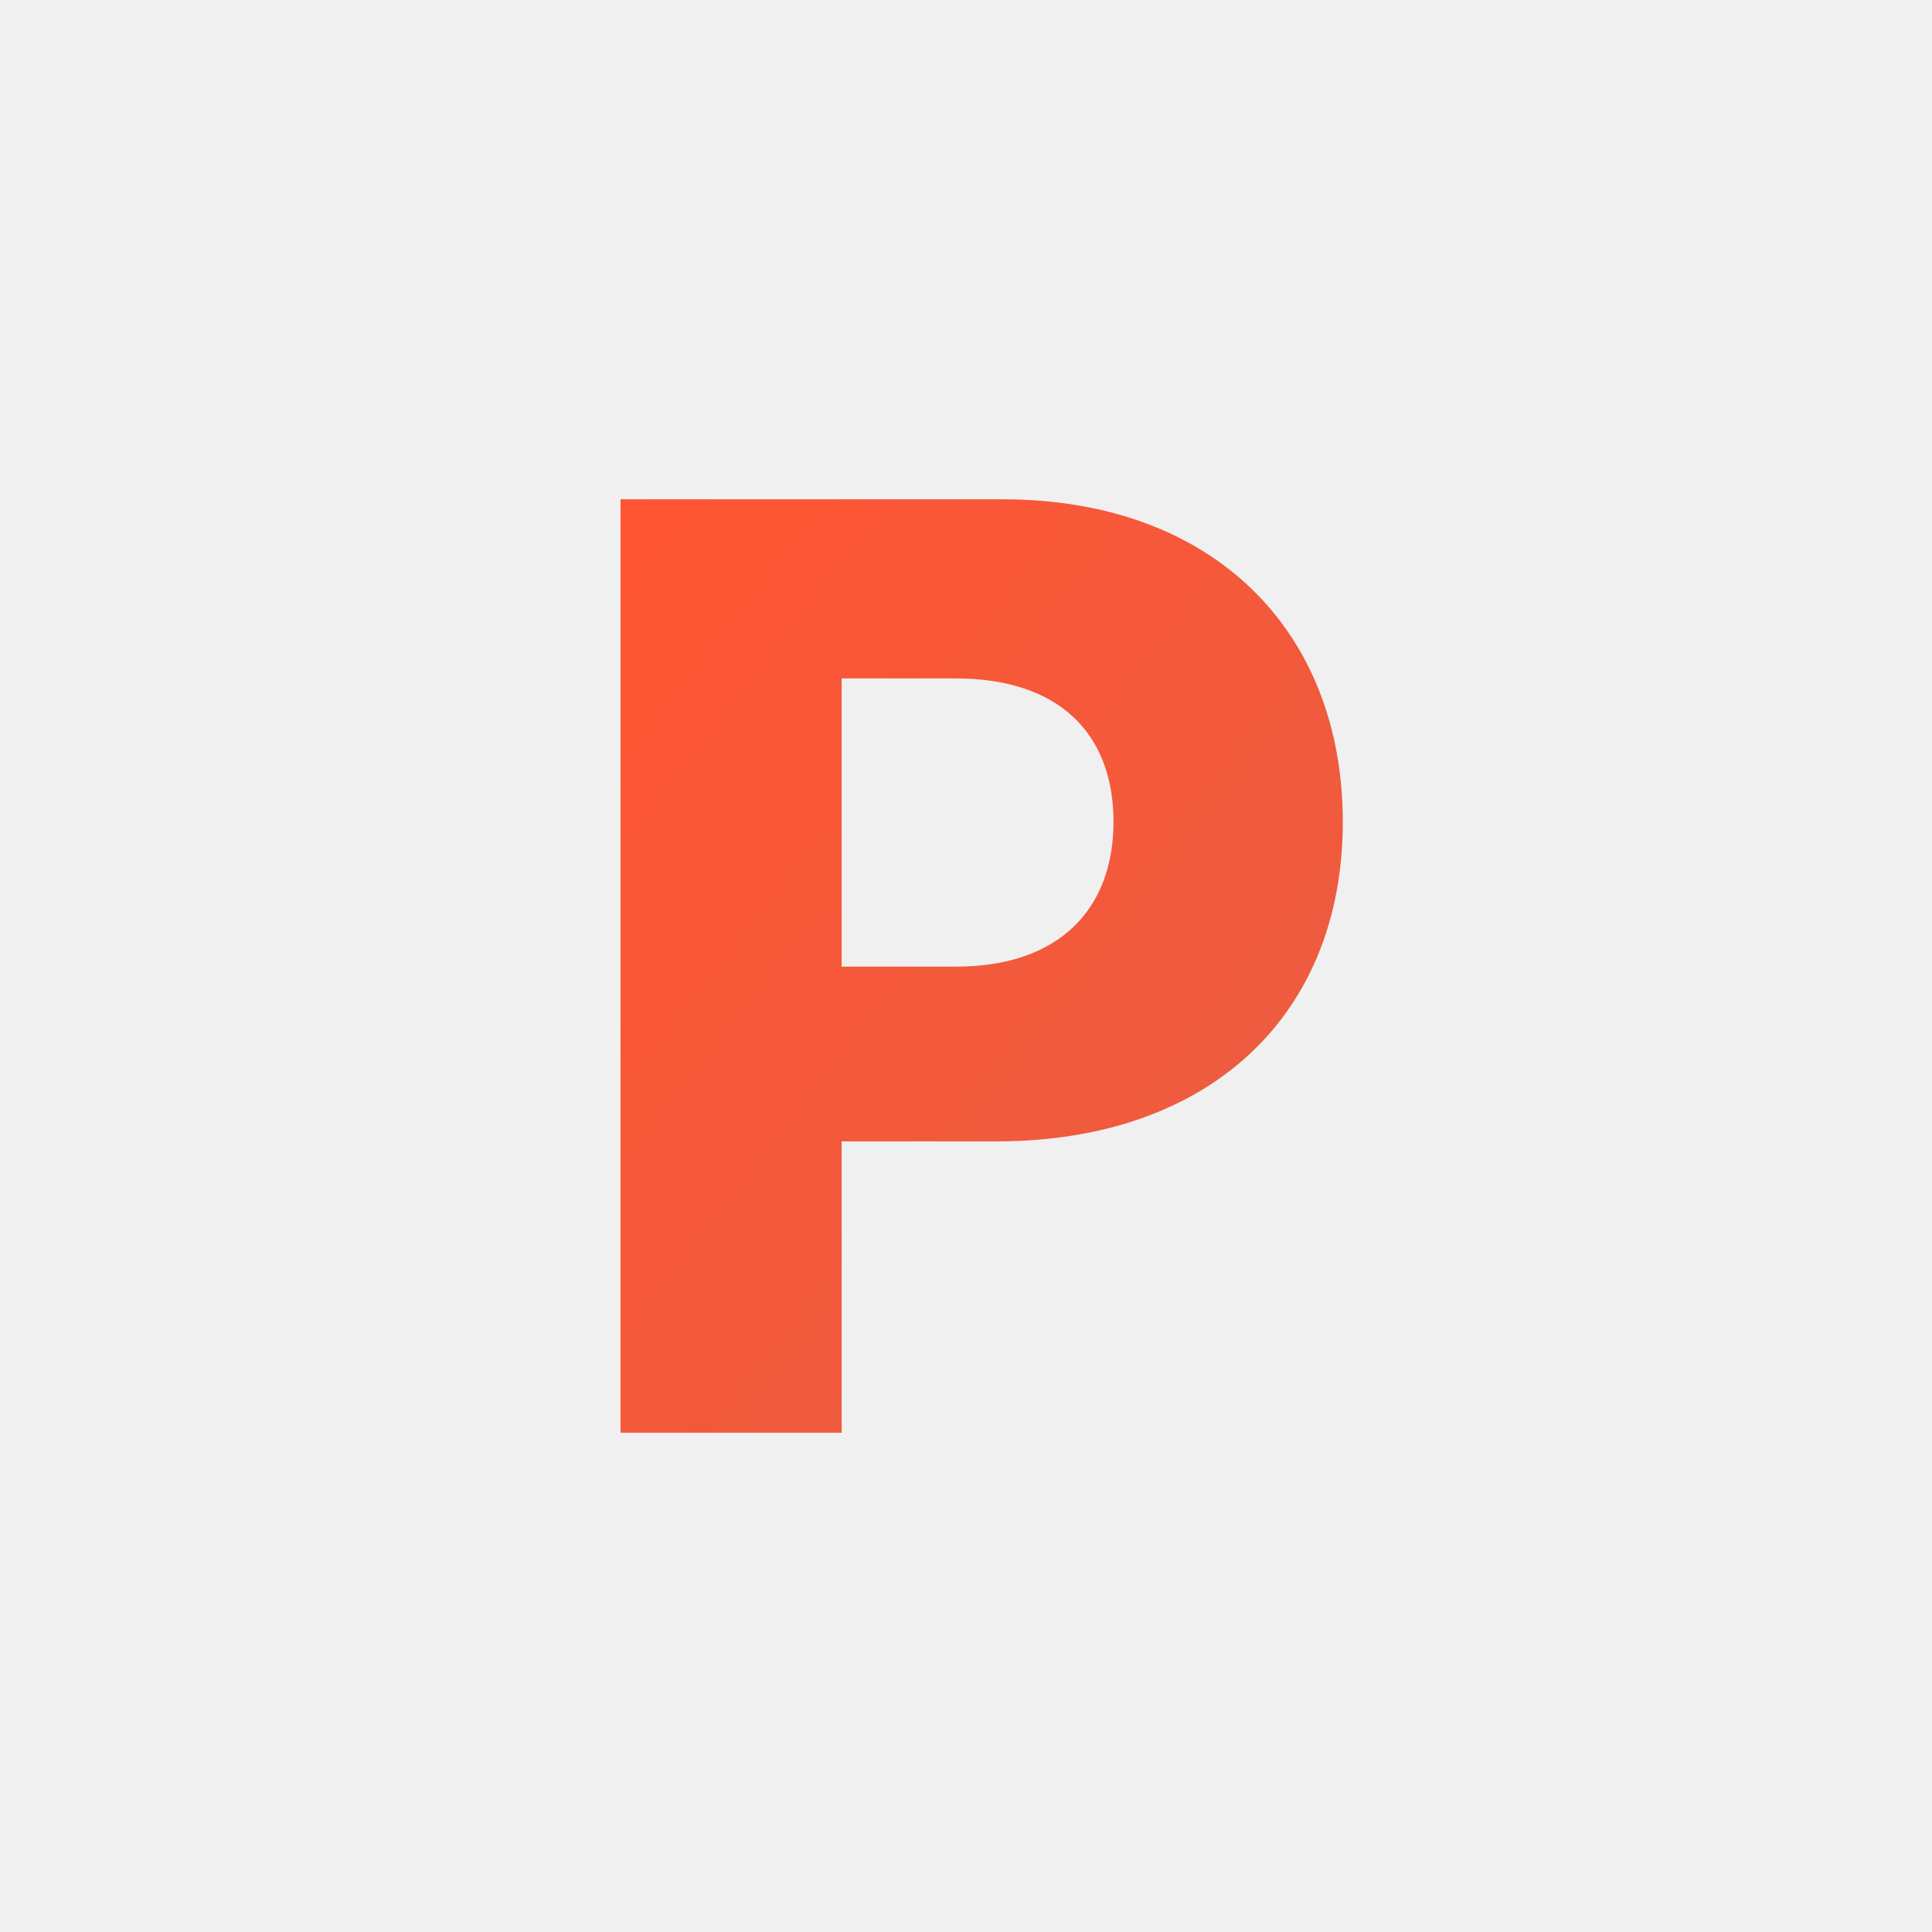
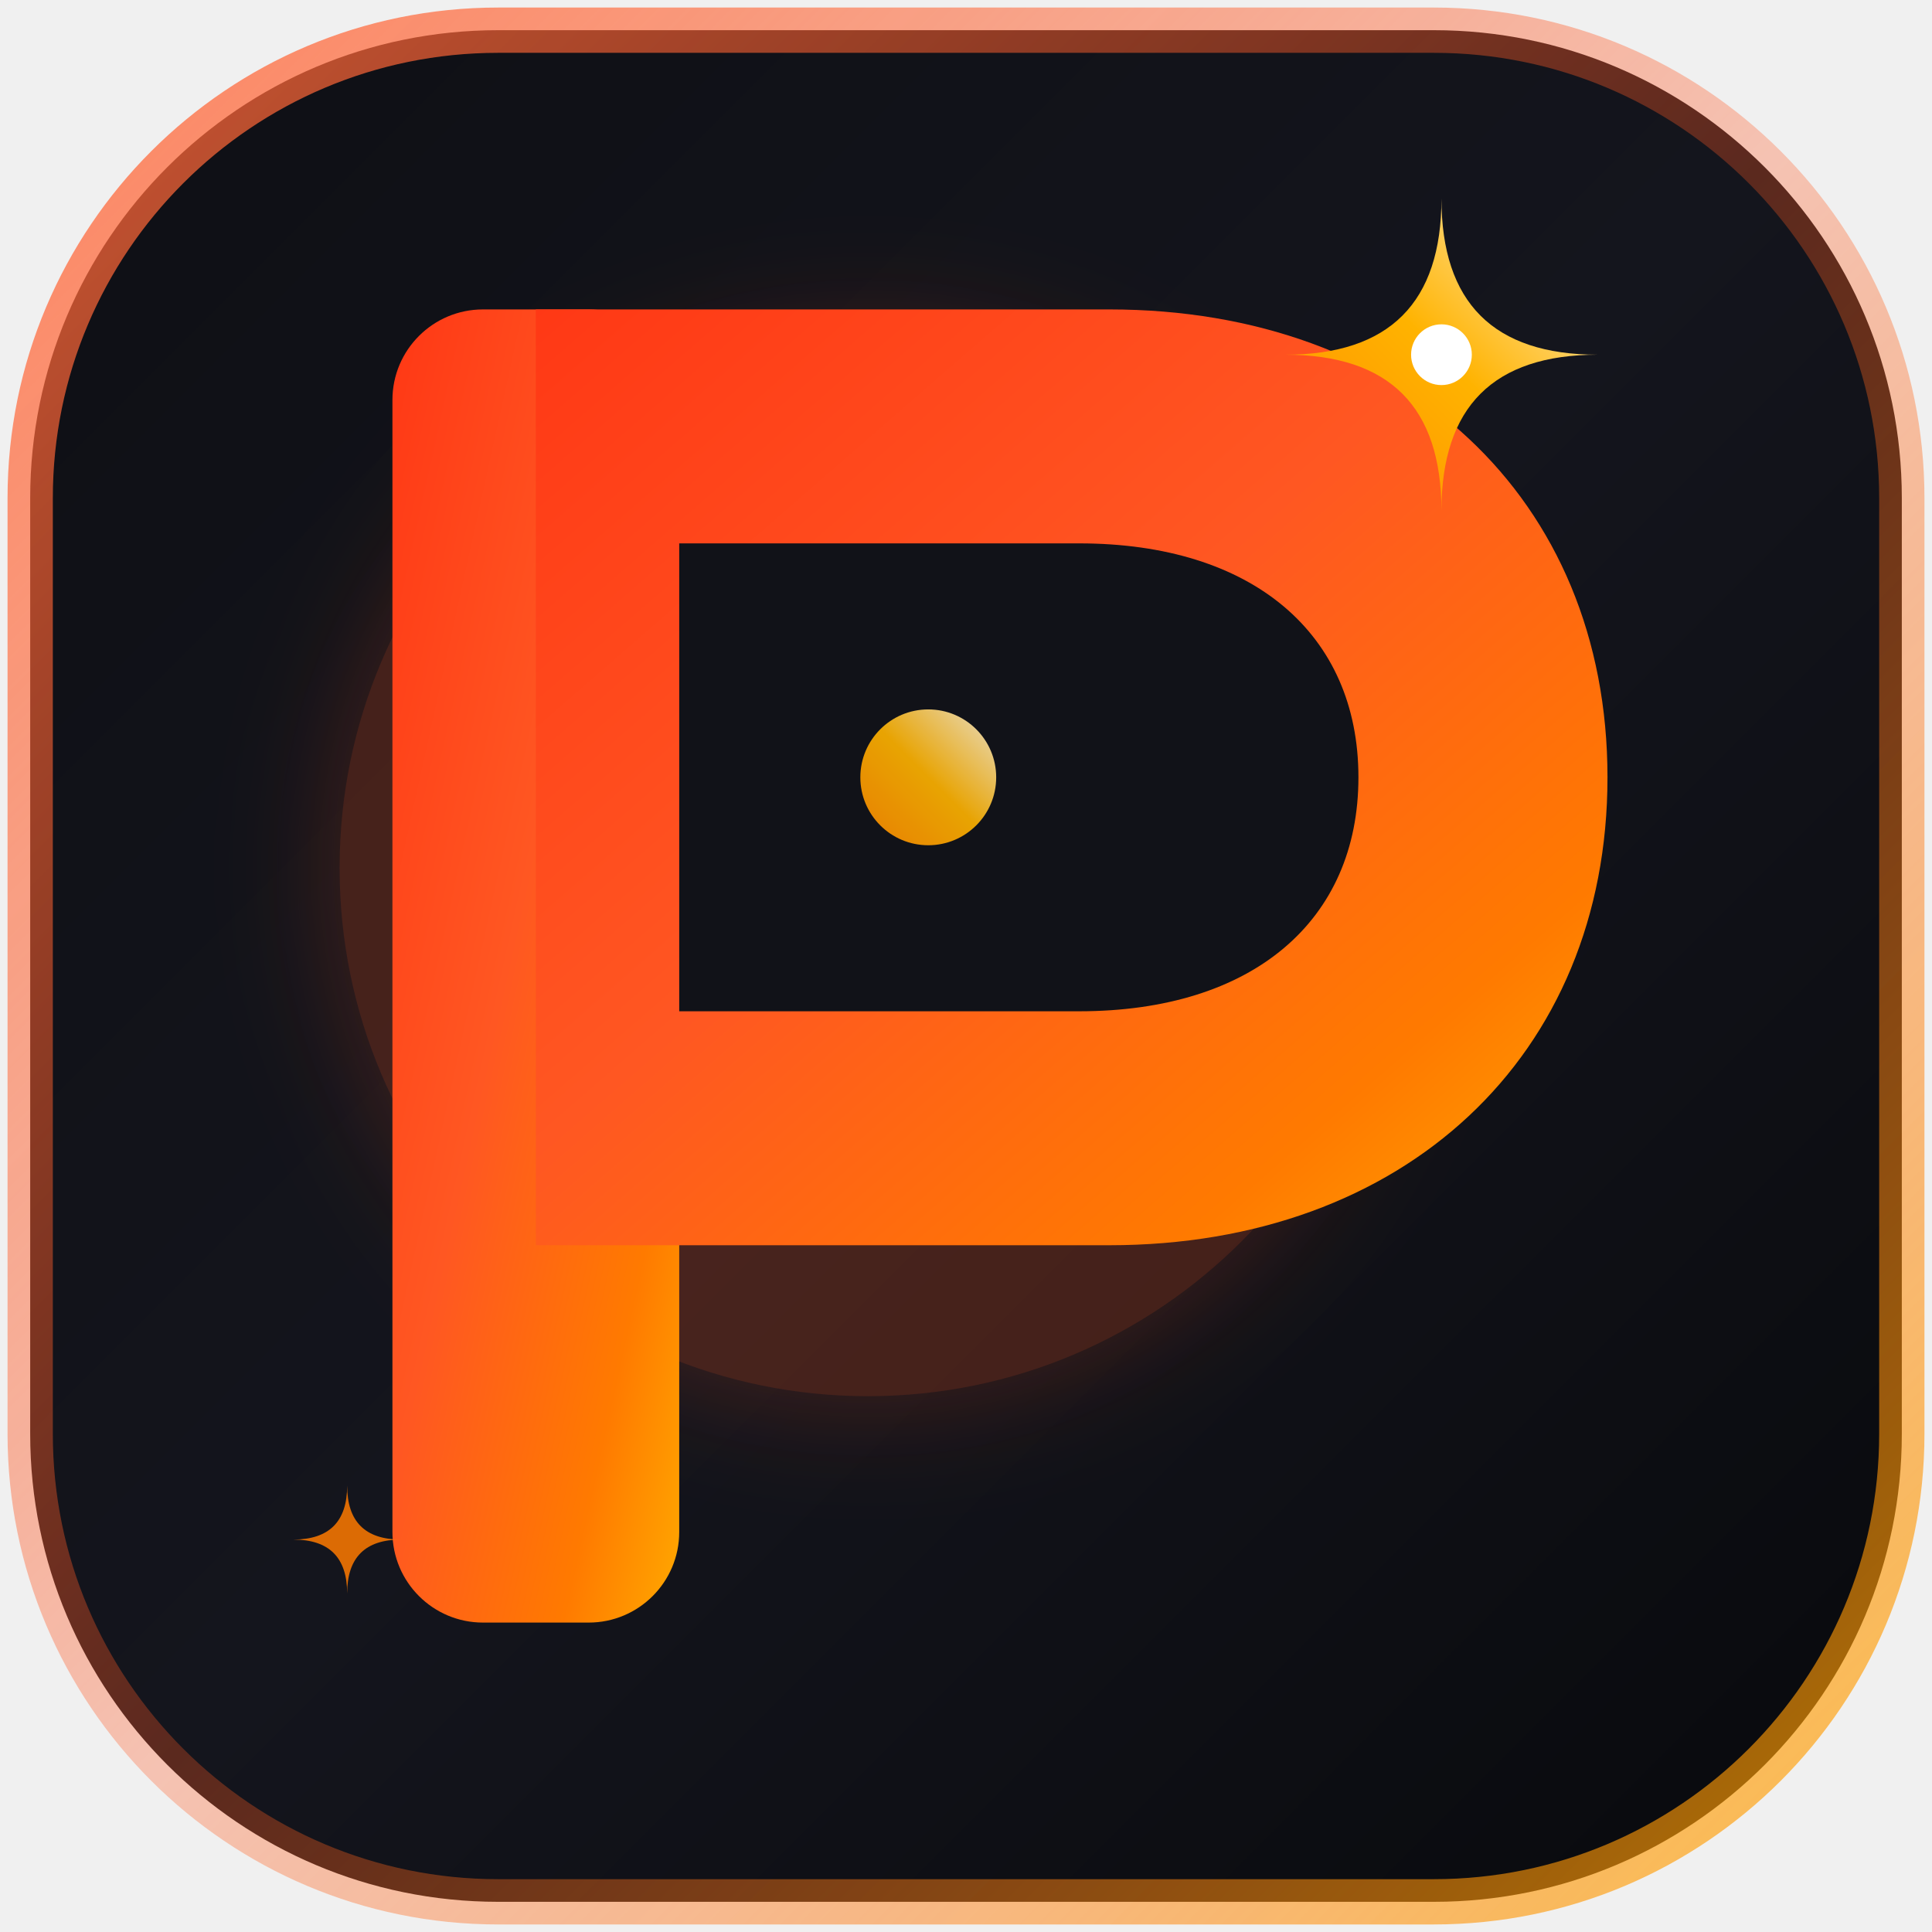
<svg xmlns="http://www.w3.org/2000/svg" viewBox="0 0 512 512" width="512" height="512">
  <defs>
-     <linearGradient id="pGrad" x1="0%" y1="0%" x2="100%" y2="100%">
-       <stop offset="0%" stop-color="#FF5533" />
-       <stop offset="100%" stop-color="#E85D42" />
+     <linearGradient id="bgGrad" x1="0%" y1="0%" x2="100%" y2="100%">
+       <stop offset="0%" stop-color="#0E0F14" />
+       <stop offset="50%" stop-color="#14151D" />
+       <stop offset="100%" stop-color="#08090C" />
    </linearGradient>
+     <linearGradient id="brandGrad" x1="0%" y1="0%" x2="100%" y2="100%">
+       <stop offset="0%" stop-color="#FF3815" />
+       <stop offset="45%" stop-color="#FF5722" />
+       <stop offset="80%" stop-color="#FF7A00" />
+       <stop offset="100%" stop-color="#FFA800" />
+     </linearGradient>
+     <linearGradient id="sparkGrad" x1="0%" y1="100%" x2="100%" y2="0%">
+       <stop offset="0%" stop-color="#FF8A00" />
+       <stop offset="50%" stop-color="#FFB300" />
+       <stop offset="100%" stop-color="#FFF3D6" />
+     </linearGradient>
+     <linearGradient id="rimGrad" x1="0%" y1="0%" x2="100%" y2="100%">
+       <stop offset="0%" stop-color="#FF6A3D" stop-opacity="0.8" />
+       <stop offset="50%" stop-color="#FF5722" stop-opacity="0.3" />
+       <stop offset="100%" stop-color="#FFA800" stop-opacity="0.7" />
+     </linearGradient>
+     <filter id="glow" x="-20%" y="-20%" width="140%" height="140%">
+       <feGaussianBlur stdDeviation="16" result="blur" />
+       <feComposite in="SourceGraphic" in2="blur" operator="over" />
+     </filter>
  </defs>
-   <text x="50%" y="50%" font-family="system-ui, -apple-system, sans-serif" font-weight="800" font-size="340" fill="url(#pGrad)" text-anchor="middle" dominant-baseline="central" letter-spacing="-0.045em">P</text>
+   <rect x="8" y="8" width="496" height="496" rx="124" ry="124" fill="url(#bgGrad)" stroke="url(#rimGrad)" stroke-width="12" />
+   <circle cx="230" cy="230" r="140" fill="#FF5722" opacity="0.22" filter="url(#glow)" />
+   <g transform="translate(18, 0)">
+     <rect x="86" y="82" width="76" height="348" rx="24" ry="24" fill="url(#brandGrad)" />
+     <path d="M 124 82 L 276 82 C 354 82 408 132 408 206 C 408 280 354 330 276 330 L 124 330 Z" fill="url(#brandGrad)" />
+     <path d="M 162 144 L 268 144 C 314 144 342 168 342 206 C 342 244 314 268 268 268 L 162 268 Z" fill="#111218" />
+     <circle cx="228" cy="206" r="18" fill="url(#sparkGrad)" opacity="0.9" />
+   </g>
+   <g transform="translate(382, 94) scale(1.15)">
+     <path d="M 0 -36 Q 0 0 -36 0 Q 0 0 0 36 Q 0 0 36 0 Q 0 0 0 -36 Z" fill="url(#sparkGrad)" />
+     <circle cx="0" cy="0" r="7" fill="#FFFFFF" />
+   </g>
+   <g transform="translate(92, 408) scale(0.65)">
+     <path d="M 0 -22 Q 0 0 -22 0 Q 0 0 0 22 Q 0 0 22 0 Q 0 0 0 -22 Z" fill="#FF7A00" opacity="0.85" />
+   </g>
</svg>
